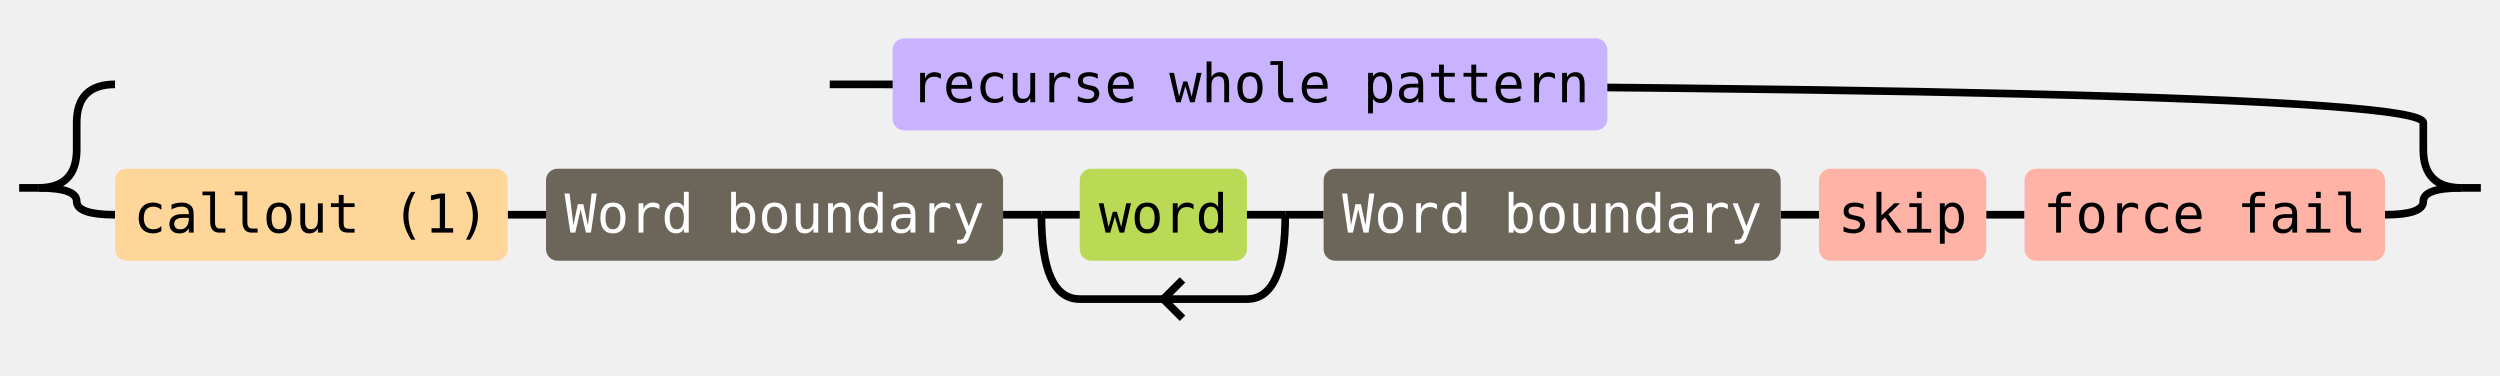
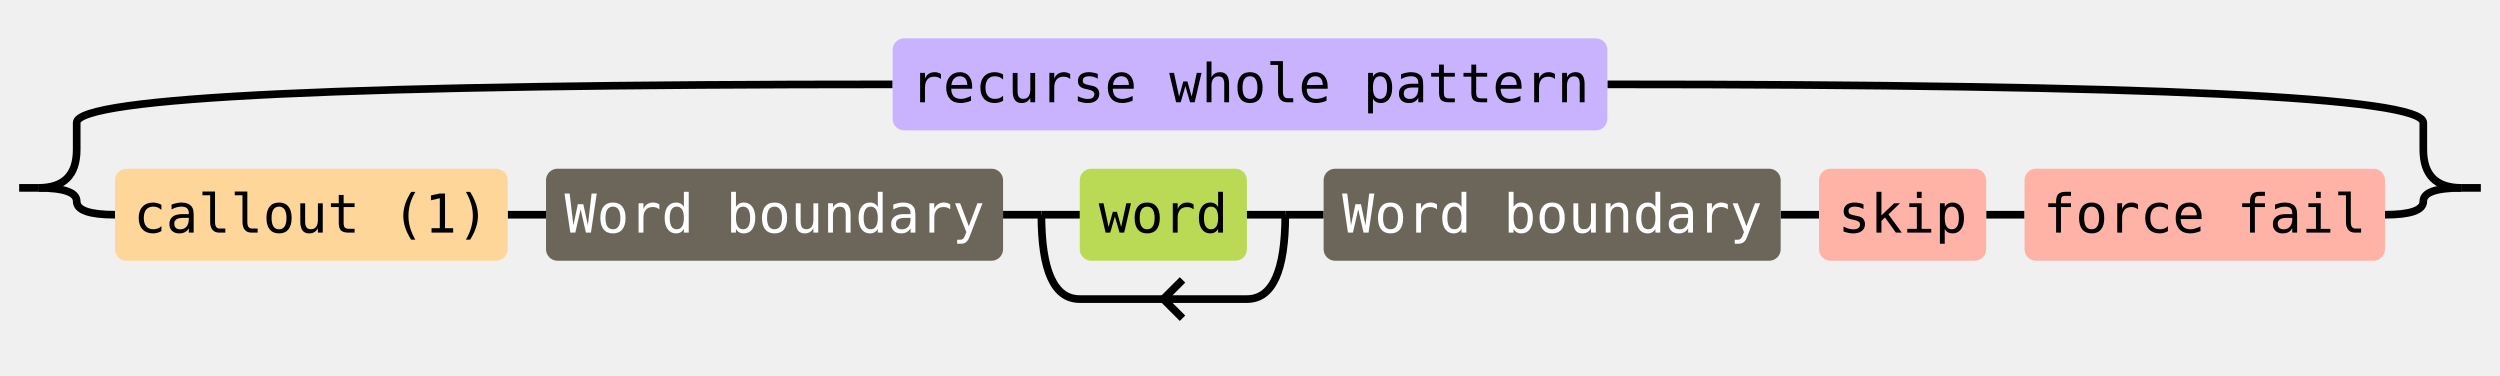
<svg xmlns="http://www.w3.org/2000/svg" width="652" height="98" viewBox="0 0 652 98">
  <style>
		.literal rect { fill: #ff6b6b; }
		.escape rect { fill: #bada55; }
		.charset rect { fill: #cbcbba; }
		.anchor rect { fill: #6b6659; }
		.any-character rect { fill: #dae9e5; }
		.flags rect { fill: #c8e0f9; }
		.recursive-ref rect { fill: #c9b3ff; }
		.callout rect { fill: #ffd699; }
		.backtrack-control rect { fill: #ffb3a7; }
		.conditional rect { fill: #b3e5fc; }
		.comment rect { fill: #e8e8e8; stroke: #999; stroke-dasharray: 4,2; }
		.comment text { fill: #666; font-style: italic; }
		text { font-family: monospace; font-size: 14px; fill: #000; }
		.anchor text { fill: #fff; }
		.quote { fill: #000; }
		.subexp-label, .charset-label, .flags-label { font-size: 12px; font-style: italic; }
		.repeat-label { fill: #666; font-size: 12px; }
	</style>
  <line x1="5" y1="49" x2="10" y2="49" stroke="#000" stroke-width="2" />
  <line x1="642" y1="49" x2="647" y2="49" stroke="#000" stroke-width="2" />
  <g transform="translate(10,10)">
    <g class="regexp">
-       <path d="M 0 39 Q 10 39 10 29 V 22 Q 10 12 20 12" fill="none" stroke="#000" stroke-width="2" />
-       <path d="M 206.4 12 Q 622 12 622 22 V 29 Q 622 39 632 39" fill="none" stroke="#000" stroke-width="2" />
+       <path d="M 0 39 Q 10 39 10 29 V 22 Q 10 12 222.8 12" fill="none" stroke="#000" stroke-width="2" />
+       <path d="M 409.2 12 Q 622 12 622 22 V 29 Q 622 39 632 39" fill="none" stroke="#000" stroke-width="2" />
      <path d="M 0 39 Q 10 39 10 42.5 V 42.5 Q 10 46 20 46" fill="none" stroke="#000" stroke-width="2" />
      <path d="M 612 46 Q 622 46 622 42.5 V 42.5 Q 622 39 632 39" fill="none" stroke="#000" stroke-width="2" />
      <g transform="translate(20,0)">
        <g transform="translate(202.8,0)">
          <g class="match">
            <g class="recursive-ref">
              <rect x="0" y="0" width="186.4" height="24" rx="3" ry="3" />
              <text x="93.2" y="16.667" font-family="monospace" font-size="14" text-anchor="middle">recurse whole pattern</text>
            </g>
          </g>
        </g>
      </g>
      <g transform="translate(20,0)">
        <g transform="translate(0,34)">
          <g class="match">
            <path d="M 102.4 12 L 112.4 12 M 231.6 12 L 241.6 12 M 305.2 12 L 315.2 12 M 434.4 12 L 444.4 12 M 488 12 L 498 12" fill="none" stroke="#000" stroke-width="2" />
            <g class="callout">
              <rect x="0" y="0" width="102.4" height="24" rx="3" ry="3" />
              <text x="51.2" y="16.667" font-family="monospace" font-size="14" text-anchor="middle">callout (1)</text>
            </g>
            <g transform="translate(112.4,0)">
              <g class="anchor">
                <rect x="0" y="0" width="119.2" height="24" rx="3" ry="3" />
                <text x="59.6" y="16.667" font-family="monospace" font-size="14" text-anchor="middle">Word boundary</text>
              </g>
            </g>
            <g transform="translate(241.6,0)">
              <g class="repeat">
                <path d="M 63.6 12 Q 63.6 34 53.6 34 H 10 Q 0 34 0 12" fill="none" stroke="#000" stroke-width="2" class="loop-path" />
                <path d="M 36.8 29 L 31.8 34 L 36.8 39" fill="none" stroke="#000" stroke-width="2" />
                <g transform="translate(10,0)">
                  <g class="escape">
                    <rect x="0" y="0" width="43.6" height="24" rx="3" ry="3" />
                    <text x="21.8" y="16.667" font-family="monospace" font-size="14" text-anchor="middle">word</text>
                  </g>
                </g>
                <line x1="0" y1="12" x2="10" y2="12" stroke="#000" stroke-width="2" />
                <line x1="53.6" y1="12" x2="63.6" y2="12" stroke="#000" stroke-width="2" />
              </g>
            </g>
            <g transform="translate(315.2,0)">
              <g class="anchor">
                <rect x="0" y="0" width="119.2" height="24" rx="3" ry="3" />
                <text x="59.6" y="16.667" font-family="monospace" font-size="14" text-anchor="middle">Word boundary</text>
              </g>
            </g>
            <g transform="translate(444.4,0)">
              <g class="backtrack-control">
                <rect x="0" y="0" width="43.6" height="24" rx="3" ry="3" />
                <text x="21.8" y="16.667" font-family="monospace" font-size="14" text-anchor="middle">skip</text>
              </g>
            </g>
            <g transform="translate(498,0)">
              <g class="backtrack-control">
                <rect x="0" y="0" width="94" height="24" rx="3" ry="3" />
                <text x="47" y="16.667" font-family="monospace" font-size="14" text-anchor="middle">force fail</text>
              </g>
            </g>
          </g>
        </g>
      </g>
    </g>
  </g>
</svg>
